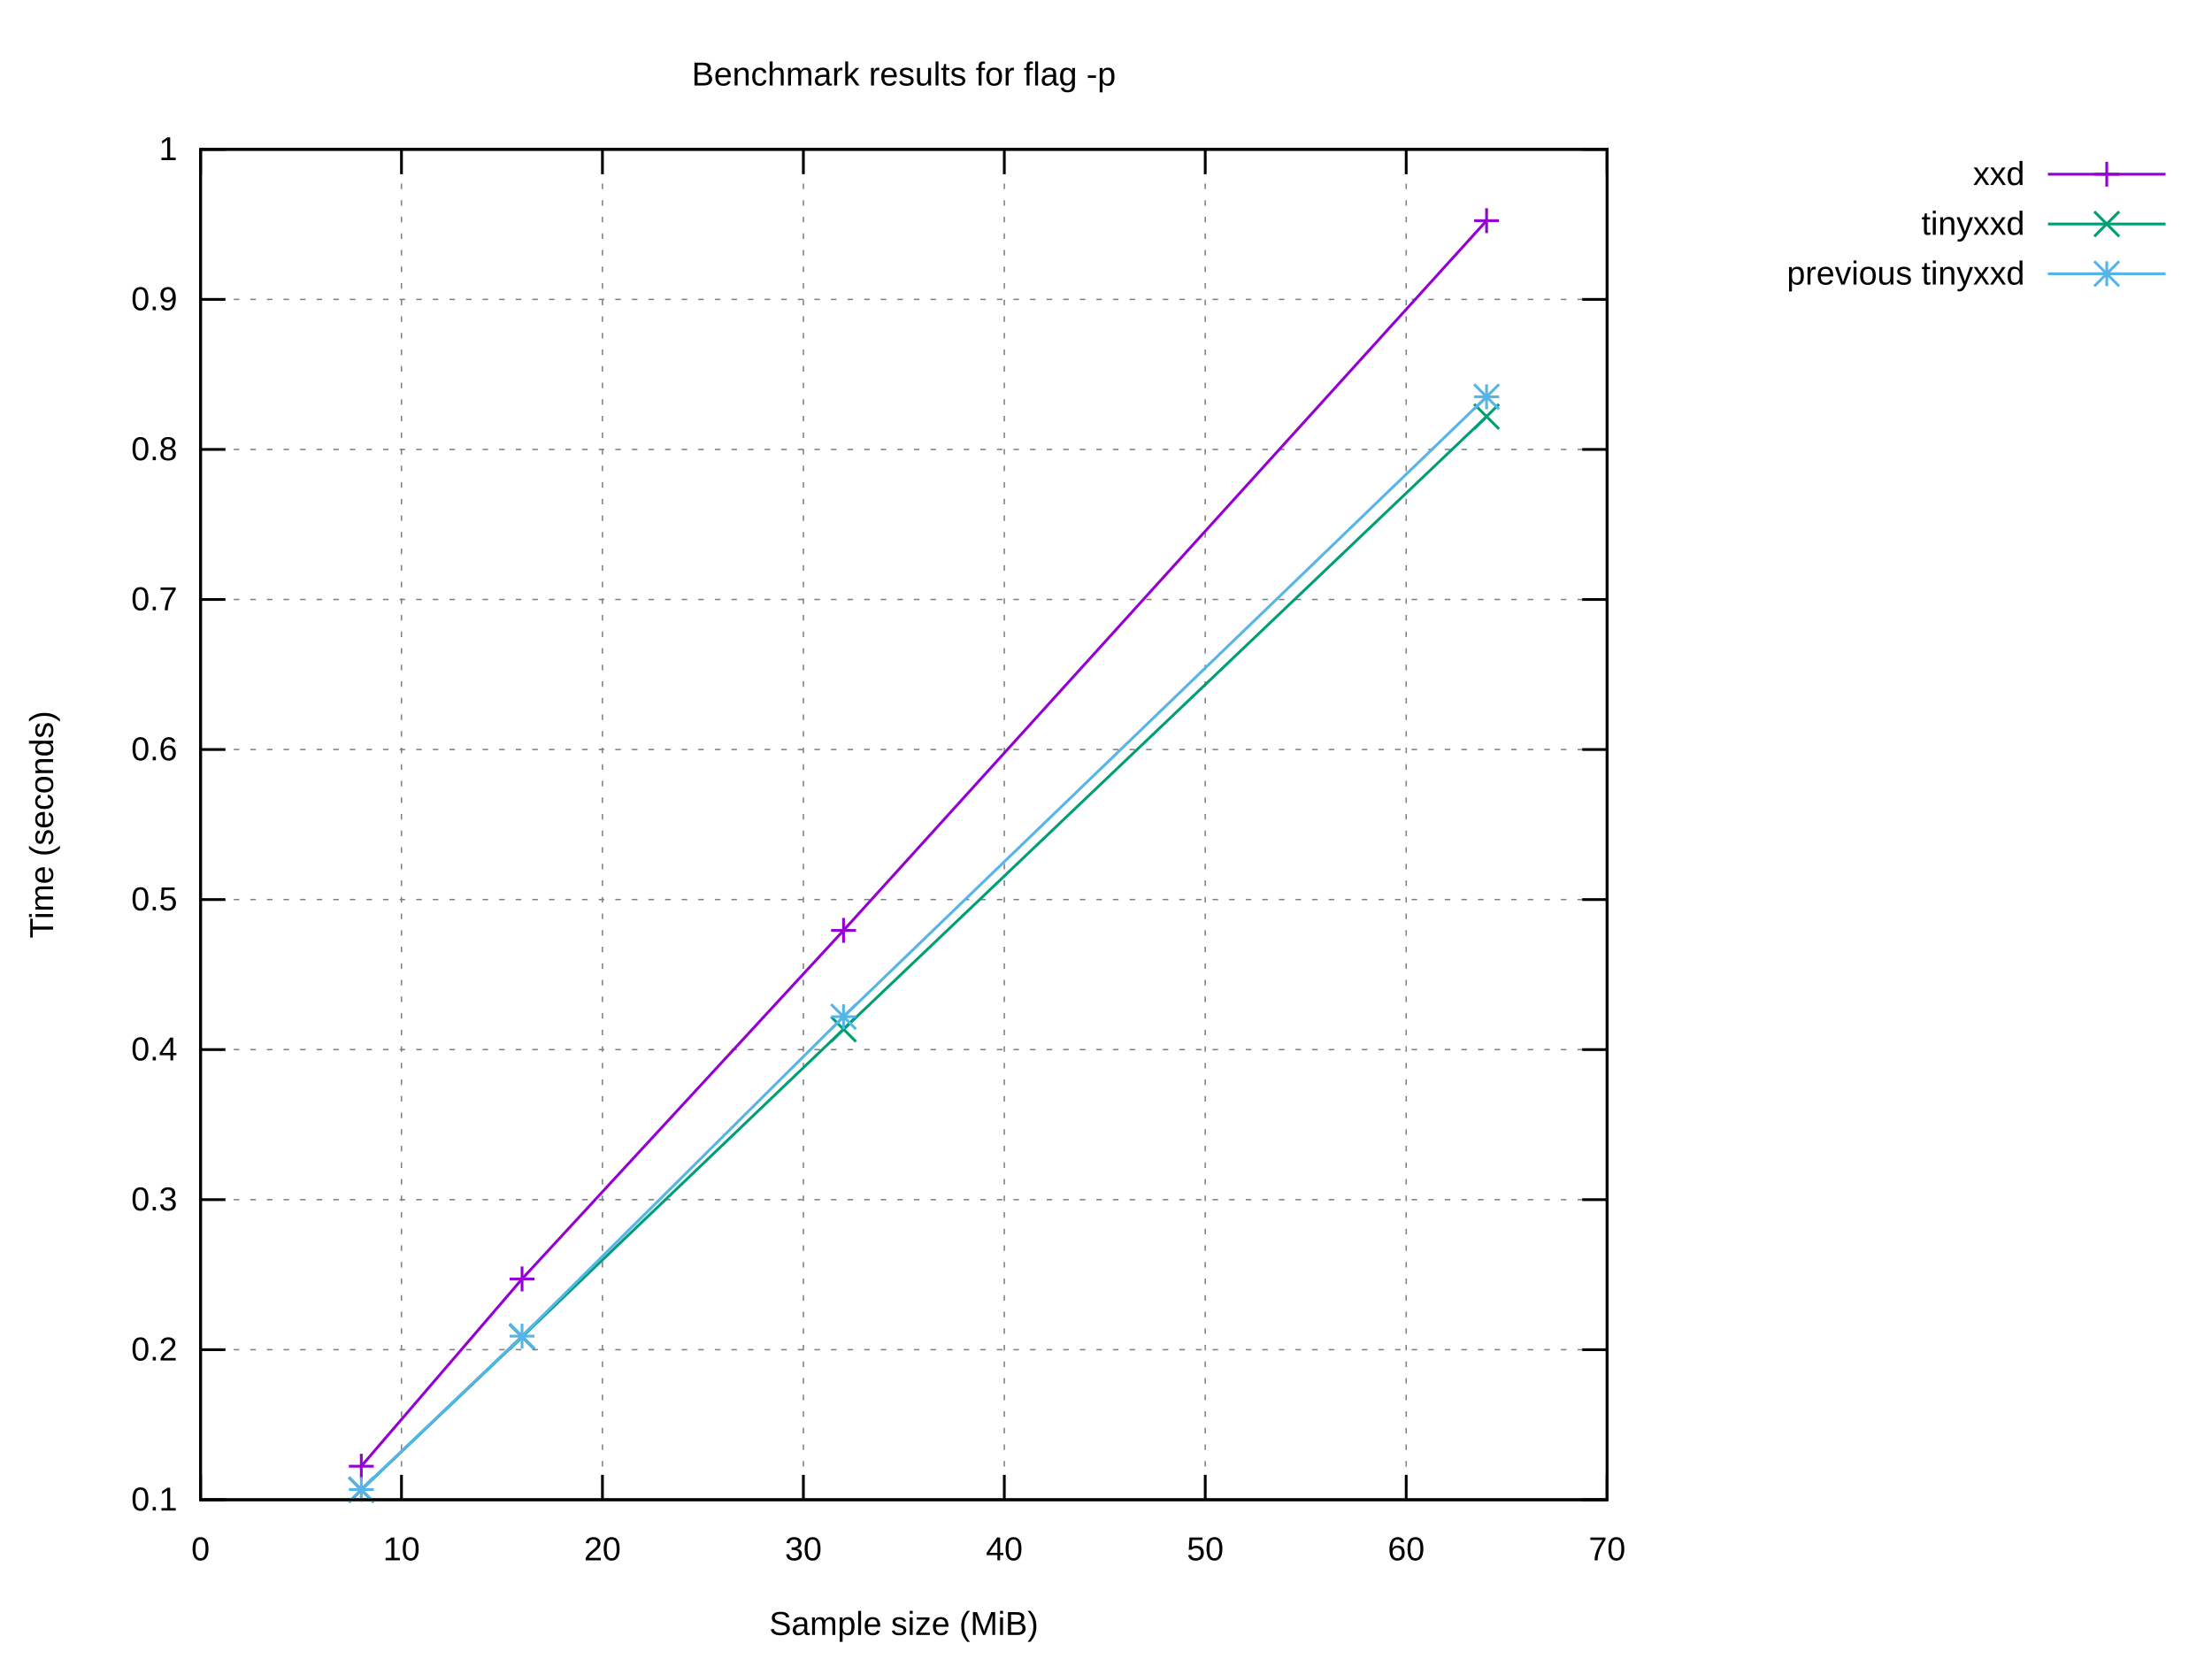
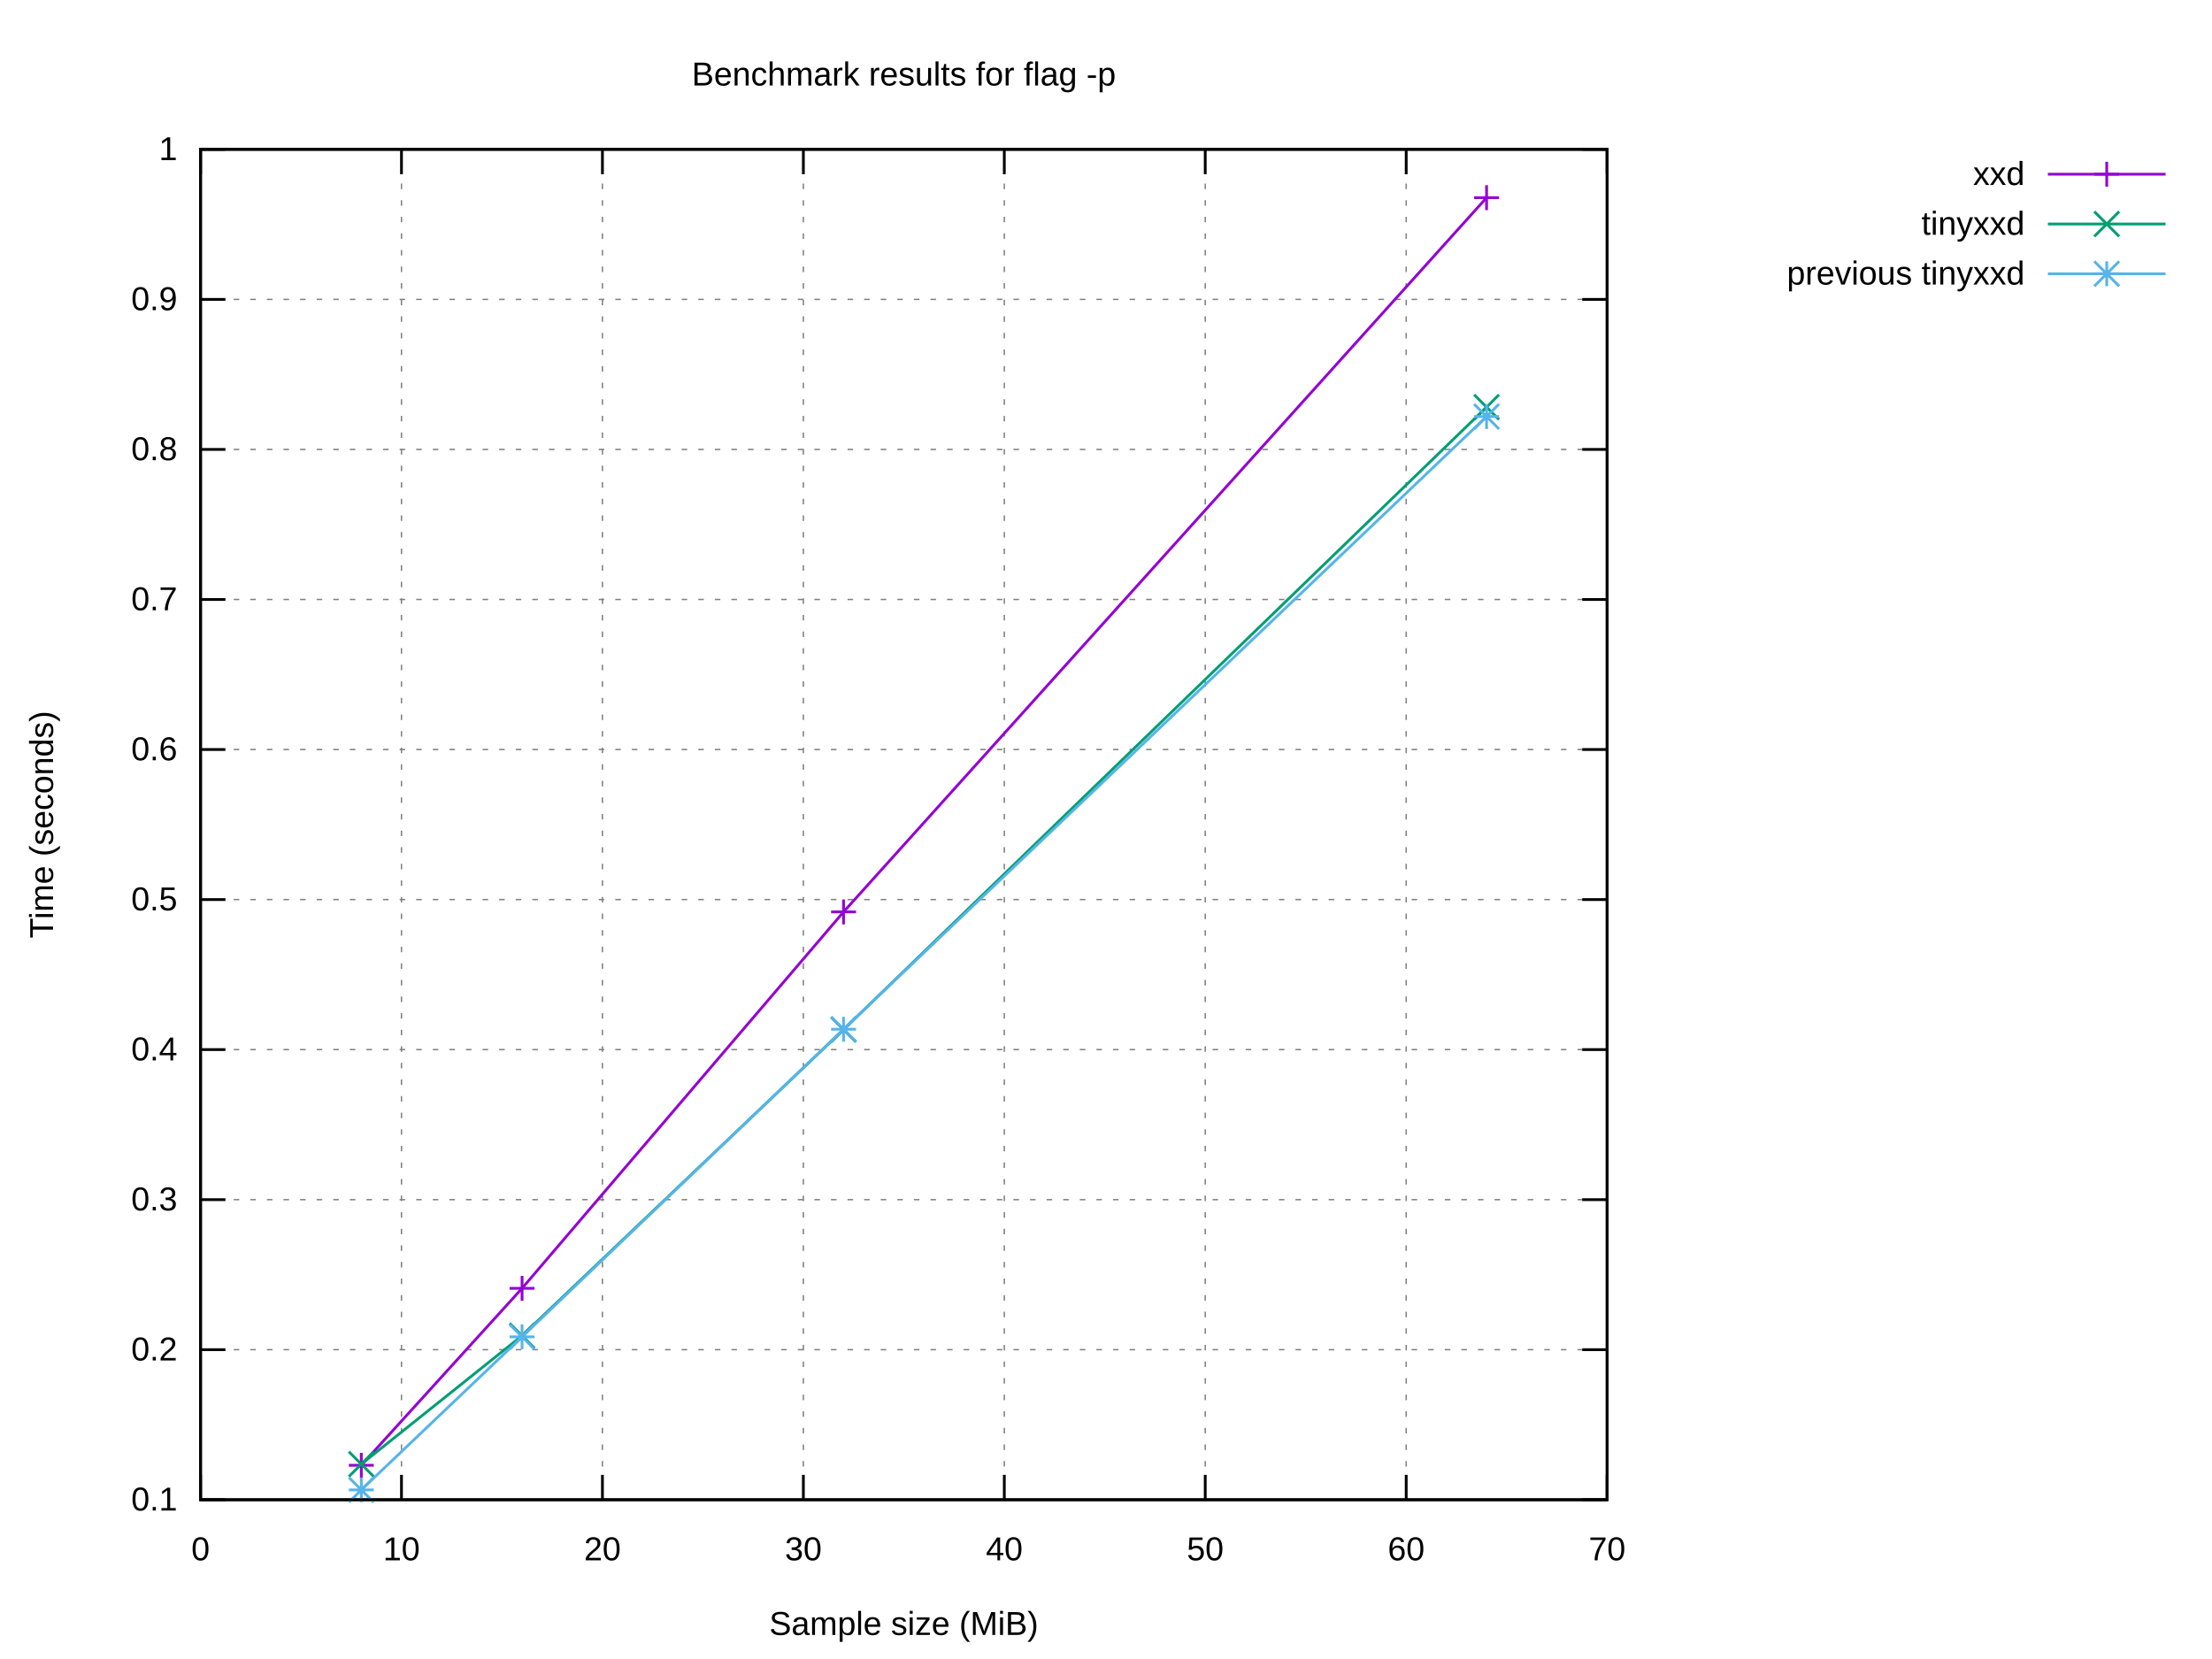
<svg xmlns="http://www.w3.org/2000/svg" xmlns:xlink="http://www.w3.org/1999/xlink" width="800" height="600" viewBox="0 0 800 600">
  <g id="gnuplot_canvas">
    <rect x="0" y="0" width="800" height="600" fill="#ffffff" />
    <defs>
      <circle id="gpDot" r="0.5" stroke-width="0.5" stroke="currentColor" />
      <path id="gpPt0" stroke-width="0.222" stroke="currentColor" d="M-1,0 h2 M0,-1 v2" />
      <path id="gpPt1" stroke-width="0.222" stroke="currentColor" d="M-1,-1 L1,1 M1,-1 L-1,1" />
      <path id="gpPt2" stroke-width="0.222" stroke="currentColor" d="M-1,0 L1,0 M0,-1 L0,1 M-1,-1 L1,1 M-1,1 L1,-1" />
      <rect id="gpPt3" stroke-width="0.222" stroke="currentColor" x="-1" y="-1" width="2" height="2" />
      <rect id="gpPt4" stroke-width="0.222" stroke="currentColor" fill="currentColor" x="-1" y="-1" width="2" height="2" />
      <circle id="gpPt5" stroke-width="0.222" stroke="currentColor" cx="0" cy="0" r="1" />
      <use xlink:href="#gpPt5" id="gpPt6" fill="currentColor" stroke="none" />
      <path id="gpPt7" stroke-width="0.222" stroke="currentColor" d="M0,-1.33 L-1.33,0.67 L1.33,0.67 z" />
      <use xlink:href="#gpPt7" id="gpPt8" fill="currentColor" stroke="none" />
      <use xlink:href="#gpPt7" id="gpPt9" stroke="currentColor" transform="rotate(180)" />
      <use xlink:href="#gpPt9" id="gpPt10" fill="currentColor" stroke="none" />
      <use xlink:href="#gpPt3" id="gpPt11" stroke="currentColor" transform="rotate(45)" />
      <use xlink:href="#gpPt11" id="gpPt12" fill="currentColor" stroke="none" />
      <path id="gpPt13" stroke-width="0.222" stroke="currentColor" d="M0,1.330 L1.265,0.411 L0.782,-1.067 L-0.782,-1.076 L-1.265,0.411 z" />
      <use xlink:href="#gpPt13" id="gpPt14" fill="currentColor" stroke="none" />
      <filter id="textbox" filterUnits="objectBoundingBox" x="0" y="0" height="1" width="1">
        <feFlood flood-color="#FFFFFF" flood-opacity="1" result="bgnd" />
        <feComposite in="SourceGraphic" in2="bgnd" operator="atop" />
      </filter>
      <filter id="greybox" filterUnits="objectBoundingBox" x="0" y="0" height="1" width="1">
        <feFlood flood-color="lightgrey" flood-opacity="1" result="grey" />
        <feComposite in="SourceGraphic" in2="grey" operator="atop" />
      </filter>
    </defs>
    <g fill="none" color="#FFFFFF" stroke="currentColor" stroke-width="1.00" stroke-linecap="butt" stroke-linejoin="miter">
</g>
    <g fill="none" color="black" stroke="currentColor" stroke-width="1.00" stroke-linecap="butt" stroke-linejoin="miter">
</g>
    <g fill="none" color="black" stroke="black" stroke-width="0.50" stroke-linecap="butt" stroke-linejoin="miter">
</g>
    <g fill="none" color="gray" stroke="currentColor" stroke-width="0.50" stroke-linecap="butt" stroke-linejoin="miter">
      <path stroke="gray" stroke-dasharray="2,4" class="gridline" d="M72.53,542.40 L581.24,542.40  " />
    </g>
    <g fill="none" color="gray" stroke="gray" stroke-width="1.00" stroke-linecap="butt" stroke-linejoin="miter">
</g>
    <g fill="none" color="black" stroke="currentColor" stroke-width="1.00" stroke-linecap="butt" stroke-linejoin="miter">
      <path stroke="black" d="M72.53,542.40 L81.53,542.40 M581.24,542.40 L572.24,542.40  " />
      <g transform="translate(64.14,546.30)" stroke="none" fill="black" font-family="Arial" font-size="12.00" text-anchor="end">
        <text>
          <tspan font-family="Arial"> 0.1</tspan>
        </text>
      </g>
    </g>
    <g fill="none" color="black" stroke="currentColor" stroke-width="1.00" stroke-linecap="butt" stroke-linejoin="miter">
</g>
    <g fill="none" color="black" stroke="black" stroke-width="0.50" stroke-linecap="butt" stroke-linejoin="miter">
</g>
    <g fill="none" color="gray" stroke="currentColor" stroke-width="0.50" stroke-linecap="butt" stroke-linejoin="miter">
      <path stroke="gray" stroke-dasharray="2,4" class="gridline" d="M72.53,488.13 L581.24,488.13  " />
    </g>
    <g fill="none" color="gray" stroke="gray" stroke-width="1.00" stroke-linecap="butt" stroke-linejoin="miter">
</g>
    <g fill="none" color="black" stroke="currentColor" stroke-width="1.00" stroke-linecap="butt" stroke-linejoin="miter">
      <path stroke="black" d="M72.53,488.13 L81.53,488.13 M581.24,488.13 L572.24,488.13  " />
      <g transform="translate(64.14,492.03)" stroke="none" fill="black" font-family="Arial" font-size="12.00" text-anchor="end">
        <text>
          <tspan font-family="Arial"> 0.2</tspan>
        </text>
      </g>
    </g>
    <g fill="none" color="black" stroke="currentColor" stroke-width="1.00" stroke-linecap="butt" stroke-linejoin="miter">
</g>
    <g fill="none" color="black" stroke="black" stroke-width="0.50" stroke-linecap="butt" stroke-linejoin="miter">
</g>
    <g fill="none" color="gray" stroke="currentColor" stroke-width="0.50" stroke-linecap="butt" stroke-linejoin="miter">
      <path stroke="gray" stroke-dasharray="2,4" class="gridline" d="M72.53,433.87 L581.24,433.87  " />
    </g>
    <g fill="none" color="gray" stroke="gray" stroke-width="1.00" stroke-linecap="butt" stroke-linejoin="miter">
</g>
    <g fill="none" color="black" stroke="currentColor" stroke-width="1.00" stroke-linecap="butt" stroke-linejoin="miter">
      <path stroke="black" d="M72.53,433.87 L81.53,433.87 M581.24,433.87 L572.24,433.87  " />
      <g transform="translate(64.14,437.77)" stroke="none" fill="black" font-family="Arial" font-size="12.00" text-anchor="end">
        <text>
          <tspan font-family="Arial"> 0.3</tspan>
        </text>
      </g>
    </g>
    <g fill="none" color="black" stroke="currentColor" stroke-width="1.00" stroke-linecap="butt" stroke-linejoin="miter">
</g>
    <g fill="none" color="black" stroke="black" stroke-width="0.50" stroke-linecap="butt" stroke-linejoin="miter">
</g>
    <g fill="none" color="gray" stroke="currentColor" stroke-width="0.50" stroke-linecap="butt" stroke-linejoin="miter">
      <path stroke="gray" stroke-dasharray="2,4" class="gridline" d="M72.53,379.60 L581.24,379.60  " />
    </g>
    <g fill="none" color="gray" stroke="gray" stroke-width="1.00" stroke-linecap="butt" stroke-linejoin="miter">
</g>
    <g fill="none" color="black" stroke="currentColor" stroke-width="1.00" stroke-linecap="butt" stroke-linejoin="miter">
      <path stroke="black" d="M72.53,379.60 L81.53,379.60 M581.24,379.60 L572.24,379.60  " />
      <g transform="translate(64.14,383.50)" stroke="none" fill="black" font-family="Arial" font-size="12.00" text-anchor="end">
        <text>
          <tspan font-family="Arial"> 0.4</tspan>
        </text>
      </g>
    </g>
    <g fill="none" color="black" stroke="currentColor" stroke-width="1.00" stroke-linecap="butt" stroke-linejoin="miter">
</g>
    <g fill="none" color="black" stroke="black" stroke-width="0.50" stroke-linecap="butt" stroke-linejoin="miter">
</g>
    <g fill="none" color="gray" stroke="currentColor" stroke-width="0.50" stroke-linecap="butt" stroke-linejoin="miter">
      <path stroke="gray" stroke-dasharray="2,4" class="gridline" d="M72.53,325.34 L581.24,325.34  " />
    </g>
    <g fill="none" color="gray" stroke="gray" stroke-width="1.00" stroke-linecap="butt" stroke-linejoin="miter">
</g>
    <g fill="none" color="black" stroke="currentColor" stroke-width="1.00" stroke-linecap="butt" stroke-linejoin="miter">
      <path stroke="black" d="M72.53,325.34 L81.53,325.34 M581.24,325.34 L572.24,325.34  " />
      <g transform="translate(64.14,329.24)" stroke="none" fill="black" font-family="Arial" font-size="12.00" text-anchor="end">
        <text>
          <tspan font-family="Arial"> 0.5</tspan>
        </text>
      </g>
    </g>
    <g fill="none" color="black" stroke="currentColor" stroke-width="1.00" stroke-linecap="butt" stroke-linejoin="miter">
</g>
    <g fill="none" color="black" stroke="black" stroke-width="0.50" stroke-linecap="butt" stroke-linejoin="miter">
</g>
    <g fill="none" color="gray" stroke="currentColor" stroke-width="0.50" stroke-linecap="butt" stroke-linejoin="miter">
      <path stroke="gray" stroke-dasharray="2,4" class="gridline" d="M72.53,271.07 L581.24,271.07  " />
    </g>
    <g fill="none" color="gray" stroke="gray" stroke-width="1.00" stroke-linecap="butt" stroke-linejoin="miter">
</g>
    <g fill="none" color="black" stroke="currentColor" stroke-width="1.00" stroke-linecap="butt" stroke-linejoin="miter">
      <path stroke="black" d="M72.53,271.07 L81.53,271.07 M581.24,271.07 L572.24,271.07  " />
      <g transform="translate(64.14,274.97)" stroke="none" fill="black" font-family="Arial" font-size="12.00" text-anchor="end">
        <text>
          <tspan font-family="Arial"> 0.6</tspan>
        </text>
      </g>
    </g>
    <g fill="none" color="black" stroke="currentColor" stroke-width="1.00" stroke-linecap="butt" stroke-linejoin="miter">
</g>
    <g fill="none" color="black" stroke="black" stroke-width="0.50" stroke-linecap="butt" stroke-linejoin="miter">
</g>
    <g fill="none" color="gray" stroke="currentColor" stroke-width="0.50" stroke-linecap="butt" stroke-linejoin="miter">
      <path stroke="gray" stroke-dasharray="2,4" class="gridline" d="M72.53,216.81 L581.24,216.81  " />
    </g>
    <g fill="none" color="gray" stroke="gray" stroke-width="1.00" stroke-linecap="butt" stroke-linejoin="miter">
</g>
    <g fill="none" color="black" stroke="currentColor" stroke-width="1.00" stroke-linecap="butt" stroke-linejoin="miter">
      <path stroke="black" d="M72.53,216.81 L81.53,216.81 M581.24,216.81 L572.24,216.81  " />
      <g transform="translate(64.14,220.71)" stroke="none" fill="black" font-family="Arial" font-size="12.00" text-anchor="end">
        <text>
          <tspan font-family="Arial"> 0.7</tspan>
        </text>
      </g>
    </g>
    <g fill="none" color="black" stroke="currentColor" stroke-width="1.00" stroke-linecap="butt" stroke-linejoin="miter">
</g>
    <g fill="none" color="black" stroke="black" stroke-width="0.50" stroke-linecap="butt" stroke-linejoin="miter">
</g>
    <g fill="none" color="gray" stroke="currentColor" stroke-width="0.50" stroke-linecap="butt" stroke-linejoin="miter">
      <path stroke="gray" stroke-dasharray="2,4" class="gridline" d="M72.53,162.54 L581.24,162.54  " />
    </g>
    <g fill="none" color="gray" stroke="gray" stroke-width="1.00" stroke-linecap="butt" stroke-linejoin="miter">
</g>
    <g fill="none" color="black" stroke="currentColor" stroke-width="1.00" stroke-linecap="butt" stroke-linejoin="miter">
      <path stroke="black" d="M72.53,162.54 L81.53,162.54 M581.24,162.54 L572.24,162.54  " />
      <g transform="translate(64.14,166.44)" stroke="none" fill="black" font-family="Arial" font-size="12.00" text-anchor="end">
        <text>
          <tspan font-family="Arial"> 0.8</tspan>
        </text>
      </g>
    </g>
    <g fill="none" color="black" stroke="currentColor" stroke-width="1.00" stroke-linecap="butt" stroke-linejoin="miter">
</g>
    <g fill="none" color="black" stroke="black" stroke-width="0.50" stroke-linecap="butt" stroke-linejoin="miter">
</g>
    <g fill="none" color="gray" stroke="currentColor" stroke-width="0.50" stroke-linecap="butt" stroke-linejoin="miter">
      <path stroke="gray" stroke-dasharray="2,4" class="gridline" d="M72.53,108.28 L581.24,108.28  " />
    </g>
    <g fill="none" color="gray" stroke="gray" stroke-width="1.00" stroke-linecap="butt" stroke-linejoin="miter">
</g>
    <g fill="none" color="black" stroke="currentColor" stroke-width="1.00" stroke-linecap="butt" stroke-linejoin="miter">
      <path stroke="black" d="M72.53,108.28 L81.53,108.28 M581.24,108.28 L572.24,108.28  " />
      <g transform="translate(64.14,112.18)" stroke="none" fill="black" font-family="Arial" font-size="12.00" text-anchor="end">
        <text>
          <tspan font-family="Arial"> 0.9</tspan>
        </text>
      </g>
    </g>
    <g fill="none" color="black" stroke="currentColor" stroke-width="1.00" stroke-linecap="butt" stroke-linejoin="miter">
</g>
    <g fill="none" color="black" stroke="black" stroke-width="0.50" stroke-linecap="butt" stroke-linejoin="miter">
</g>
    <g fill="none" color="gray" stroke="currentColor" stroke-width="0.50" stroke-linecap="butt" stroke-linejoin="miter">
      <path stroke="gray" stroke-dasharray="2,4" class="gridline" d="M72.53,54.01 L581.24,54.01  " />
    </g>
    <g fill="none" color="gray" stroke="gray" stroke-width="1.00" stroke-linecap="butt" stroke-linejoin="miter">
</g>
    <g fill="none" color="black" stroke="currentColor" stroke-width="1.00" stroke-linecap="butt" stroke-linejoin="miter">
      <path stroke="black" d="M72.53,54.01 L81.53,54.01 M581.24,54.01 L572.24,54.01  " />
      <g transform="translate(64.14,57.91)" stroke="none" fill="black" font-family="Arial" font-size="12.00" text-anchor="end">
        <text>
          <tspan font-family="Arial"> 1</tspan>
        </text>
      </g>
    </g>
    <g fill="none" color="black" stroke="currentColor" stroke-width="1.00" stroke-linecap="butt" stroke-linejoin="miter">
</g>
    <g fill="none" color="black" stroke="black" stroke-width="0.50" stroke-linecap="butt" stroke-linejoin="miter">
</g>
    <g fill="none" color="gray" stroke="currentColor" stroke-width="0.50" stroke-linecap="butt" stroke-linejoin="miter">
      <path stroke="gray" stroke-dasharray="2,4" class="gridline" d="M72.53,542.40 L72.53,54.01  " />
    </g>
    <g fill="none" color="gray" stroke="gray" stroke-width="1.00" stroke-linecap="butt" stroke-linejoin="miter">
</g>
    <g fill="none" color="black" stroke="currentColor" stroke-width="1.00" stroke-linecap="butt" stroke-linejoin="miter">
      <path stroke="black" d="M72.53,542.40 L72.53,533.40 M72.53,54.01 L72.53,63.01  " />
      <g transform="translate(72.53,564.30)" stroke="none" fill="black" font-family="Arial" font-size="12.00" text-anchor="middle">
        <text>
          <tspan font-family="Arial"> 0</tspan>
        </text>
      </g>
    </g>
    <g fill="none" color="black" stroke="currentColor" stroke-width="1.00" stroke-linecap="butt" stroke-linejoin="miter">
</g>
    <g fill="none" color="black" stroke="black" stroke-width="0.50" stroke-linecap="butt" stroke-linejoin="miter">
</g>
    <g fill="none" color="gray" stroke="currentColor" stroke-width="0.50" stroke-linecap="butt" stroke-linejoin="miter">
      <path stroke="gray" stroke-dasharray="2,4" class="gridline" d="M145.20,542.40 L145.20,54.01  " />
    </g>
    <g fill="none" color="gray" stroke="gray" stroke-width="1.00" stroke-linecap="butt" stroke-linejoin="miter">
</g>
    <g fill="none" color="black" stroke="currentColor" stroke-width="1.00" stroke-linecap="butt" stroke-linejoin="miter">
      <path stroke="black" d="M145.20,542.40 L145.20,533.40 M145.20,54.01 L145.20,63.01  " />
      <g transform="translate(145.20,564.30)" stroke="none" fill="black" font-family="Arial" font-size="12.00" text-anchor="middle">
        <text>
          <tspan font-family="Arial"> 10</tspan>
        </text>
      </g>
    </g>
    <g fill="none" color="black" stroke="currentColor" stroke-width="1.00" stroke-linecap="butt" stroke-linejoin="miter">
</g>
    <g fill="none" color="black" stroke="black" stroke-width="0.50" stroke-linecap="butt" stroke-linejoin="miter">
</g>
    <g fill="none" color="gray" stroke="currentColor" stroke-width="0.50" stroke-linecap="butt" stroke-linejoin="miter">
      <path stroke="gray" stroke-dasharray="2,4" class="gridline" d="M217.88,542.40 L217.88,54.01  " />
    </g>
    <g fill="none" color="gray" stroke="gray" stroke-width="1.00" stroke-linecap="butt" stroke-linejoin="miter">
</g>
    <g fill="none" color="black" stroke="currentColor" stroke-width="1.00" stroke-linecap="butt" stroke-linejoin="miter">
      <path stroke="black" d="M217.88,542.40 L217.88,533.40 M217.88,54.01 L217.88,63.01  " />
      <g transform="translate(217.88,564.30)" stroke="none" fill="black" font-family="Arial" font-size="12.00" text-anchor="middle">
        <text>
          <tspan font-family="Arial"> 20</tspan>
        </text>
      </g>
    </g>
    <g fill="none" color="black" stroke="currentColor" stroke-width="1.00" stroke-linecap="butt" stroke-linejoin="miter">
</g>
    <g fill="none" color="black" stroke="black" stroke-width="0.50" stroke-linecap="butt" stroke-linejoin="miter">
</g>
    <g fill="none" color="gray" stroke="currentColor" stroke-width="0.50" stroke-linecap="butt" stroke-linejoin="miter">
      <path stroke="gray" stroke-dasharray="2,4" class="gridline" d="M290.55,542.40 L290.55,54.01  " />
    </g>
    <g fill="none" color="gray" stroke="gray" stroke-width="1.00" stroke-linecap="butt" stroke-linejoin="miter">
</g>
    <g fill="none" color="black" stroke="currentColor" stroke-width="1.00" stroke-linecap="butt" stroke-linejoin="miter">
      <path stroke="black" d="M290.55,542.40 L290.55,533.40 M290.55,54.01 L290.55,63.01  " />
      <g transform="translate(290.55,564.30)" stroke="none" fill="black" font-family="Arial" font-size="12.00" text-anchor="middle">
        <text>
          <tspan font-family="Arial"> 30</tspan>
        </text>
      </g>
    </g>
    <g fill="none" color="black" stroke="currentColor" stroke-width="1.00" stroke-linecap="butt" stroke-linejoin="miter">
</g>
    <g fill="none" color="black" stroke="black" stroke-width="0.50" stroke-linecap="butt" stroke-linejoin="miter">
</g>
    <g fill="none" color="gray" stroke="currentColor" stroke-width="0.50" stroke-linecap="butt" stroke-linejoin="miter">
      <path stroke="gray" stroke-dasharray="2,4" class="gridline" d="M363.22,542.40 L363.22,54.01  " />
    </g>
    <g fill="none" color="gray" stroke="gray" stroke-width="1.00" stroke-linecap="butt" stroke-linejoin="miter">
</g>
    <g fill="none" color="black" stroke="currentColor" stroke-width="1.00" stroke-linecap="butt" stroke-linejoin="miter">
      <path stroke="black" d="M363.22,542.40 L363.22,533.40 M363.22,54.01 L363.22,63.01  " />
      <g transform="translate(363.22,564.30)" stroke="none" fill="black" font-family="Arial" font-size="12.00" text-anchor="middle">
        <text>
          <tspan font-family="Arial"> 40</tspan>
        </text>
      </g>
    </g>
    <g fill="none" color="black" stroke="currentColor" stroke-width="1.00" stroke-linecap="butt" stroke-linejoin="miter">
</g>
    <g fill="none" color="black" stroke="black" stroke-width="0.50" stroke-linecap="butt" stroke-linejoin="miter">
</g>
    <g fill="none" color="gray" stroke="currentColor" stroke-width="0.50" stroke-linecap="butt" stroke-linejoin="miter">
      <path stroke="gray" stroke-dasharray="2,4" class="gridline" d="M435.89,542.40 L435.89,54.01  " />
    </g>
    <g fill="none" color="gray" stroke="gray" stroke-width="1.00" stroke-linecap="butt" stroke-linejoin="miter">
</g>
    <g fill="none" color="black" stroke="currentColor" stroke-width="1.00" stroke-linecap="butt" stroke-linejoin="miter">
      <path stroke="black" d="M435.89,542.40 L435.89,533.40 M435.89,54.01 L435.89,63.01  " />
      <g transform="translate(435.89,564.30)" stroke="none" fill="black" font-family="Arial" font-size="12.00" text-anchor="middle">
        <text>
          <tspan font-family="Arial"> 50</tspan>
        </text>
      </g>
    </g>
    <g fill="none" color="black" stroke="currentColor" stroke-width="1.00" stroke-linecap="butt" stroke-linejoin="miter">
</g>
    <g fill="none" color="black" stroke="black" stroke-width="0.50" stroke-linecap="butt" stroke-linejoin="miter">
</g>
    <g fill="none" color="gray" stroke="currentColor" stroke-width="0.50" stroke-linecap="butt" stroke-linejoin="miter">
      <path stroke="gray" stroke-dasharray="2,4" class="gridline" d="M508.57,542.40 L508.57,54.01  " />
    </g>
    <g fill="none" color="gray" stroke="gray" stroke-width="1.00" stroke-linecap="butt" stroke-linejoin="miter">
</g>
    <g fill="none" color="black" stroke="currentColor" stroke-width="1.00" stroke-linecap="butt" stroke-linejoin="miter">
      <path stroke="black" d="M508.57,542.40 L508.57,533.40 M508.57,54.01 L508.57,63.01  " />
      <g transform="translate(508.57,564.30)" stroke="none" fill="black" font-family="Arial" font-size="12.00" text-anchor="middle">
        <text>
          <tspan font-family="Arial"> 60</tspan>
        </text>
      </g>
    </g>
    <g fill="none" color="black" stroke="currentColor" stroke-width="1.00" stroke-linecap="butt" stroke-linejoin="miter">
</g>
    <g fill="none" color="black" stroke="black" stroke-width="0.50" stroke-linecap="butt" stroke-linejoin="miter">
</g>
    <g fill="none" color="gray" stroke="currentColor" stroke-width="0.50" stroke-linecap="butt" stroke-linejoin="miter">
      <path stroke="gray" stroke-dasharray="2,4" class="gridline" d="M581.24,542.40 L581.24,54.01  " />
    </g>
    <g fill="none" color="gray" stroke="gray" stroke-width="1.00" stroke-linecap="butt" stroke-linejoin="miter">
</g>
    <g fill="none" color="black" stroke="currentColor" stroke-width="1.00" stroke-linecap="butt" stroke-linejoin="miter">
      <path stroke="black" d="M581.24,542.40 L581.24,533.40 M581.24,54.01 L581.24,63.01  " />
      <g transform="translate(581.24,564.30)" stroke="none" fill="black" font-family="Arial" font-size="12.00" text-anchor="middle">
        <text>
          <tspan font-family="Arial"> 70</tspan>
        </text>
      </g>
    </g>
    <g fill="none" color="black" stroke="currentColor" stroke-width="1.00" stroke-linecap="butt" stroke-linejoin="miter">
</g>
    <g fill="none" color="black" stroke="currentColor" stroke-width="1.00" stroke-linecap="butt" stroke-linejoin="miter">
      <path stroke="black" d="M72.53,54.01 L72.53,542.40 L581.24,542.40 L581.24,54.01 L72.53,54.01 Z  " />
    </g>
    <g fill="none" color="black" stroke="currentColor" stroke-width="1.00" stroke-linecap="butt" stroke-linejoin="miter">
</g>
    <g id="gnuplot_plot_1">
      <g fill="none" color="black" stroke="currentColor" stroke-width="1.00" stroke-linecap="butt" stroke-linejoin="miter">
        <g transform="translate(732.26,66.91)" stroke="none" fill="black" font-family="Arial" font-size="12.00" text-anchor="end">
          <text>
            <tspan font-family="Arial">xxd</tspan>
          </text>
        </g>
      </g>
      <g fill="none" color="black" stroke="currentColor" stroke-width="1.00" stroke-linecap="butt" stroke-linejoin="miter">
-         <path stroke="rgb(148,   0, 211)" d="M740.65,63.01 L783.21,63.01 M537.64,79.80 L305.08,336.49 L188.81,462.55 L130.67,530.28  " />
-         <use xlink:href="#gpPt0" transform="translate(537.64,79.80) scale(4.50)" color="rgb(148,   0, 211)" />
-         <use xlink:href="#gpPt0" transform="translate(305.08,336.49) scale(4.50)" color="rgb(148,   0, 211)" />
-         <use xlink:href="#gpPt0" transform="translate(188.81,462.55) scale(4.50)" color="rgb(148,   0, 211)" />
-         <use xlink:href="#gpPt0" transform="translate(130.67,530.28) scale(4.50)" color="rgb(148,   0, 211)" />
+         <path stroke="rgb(148,   0, 211)" d="M740.65,63.01 L783.21,63.01 M537.64,71.49 L305.08,329.80 L188.81,465.94 L130.67,529.94  " />
+         <use xlink:href="#gpPt0" transform="translate(537.64,71.49) scale(4.50)" color="rgb(148,   0, 211)" />
+         <use xlink:href="#gpPt0" transform="translate(305.08,329.80) scale(4.50)" color="rgb(148,   0, 211)" />
+         <use xlink:href="#gpPt0" transform="translate(188.81,465.94) scale(4.50)" color="rgb(148,   0, 211)" />
+         <use xlink:href="#gpPt0" transform="translate(130.67,529.94) scale(4.50)" color="rgb(148,   0, 211)" />
        <use xlink:href="#gpPt0" transform="translate(761.93,63.01) scale(4.50)" color="rgb(148,   0, 211)" />
      </g>
    </g>
    <g id="gnuplot_plot_2">
      <g fill="none" color="black" stroke="currentColor" stroke-width="1.00" stroke-linecap="butt" stroke-linejoin="miter">
        <g transform="translate(732.26,84.91)" stroke="none" fill="black" font-family="Arial" font-size="12.00" text-anchor="end">
          <text>
            <tspan font-family="Arial">tinyxxd</tspan>
          </text>
        </g>
      </g>
      <g fill="none" color="black" stroke="currentColor" stroke-width="1.00" stroke-linecap="butt" stroke-linejoin="miter">
-         <path stroke="rgb(  0, 158, 115)" d="M740.65,81.01 L783.21,81.01 M537.64,150.65 L305.08,372.24 L188.81,483.48 L130.67,538.84  " />
-         <use xlink:href="#gpPt1" transform="translate(537.64,150.65) scale(4.50)" color="rgb(  0, 158, 115)" />
-         <use xlink:href="#gpPt1" transform="translate(305.08,372.24) scale(4.50)" color="rgb(  0, 158, 115)" />
-         <use xlink:href="#gpPt1" transform="translate(188.81,483.48) scale(4.50)" color="rgb(  0, 158, 115)" />
-         <use xlink:href="#gpPt1" transform="translate(130.67,538.84) scale(4.50)" color="rgb(  0, 158, 115)" />
+         <path stroke="rgb(  0, 158, 115)" d="M740.65,81.01 L783.21,81.01 M537.64,147.24 L305.08,372.37 L188.81,483.07 L130.67,529.53  " />
+         <use xlink:href="#gpPt1" transform="translate(537.64,147.24) scale(4.50)" color="rgb(  0, 158, 115)" />
+         <use xlink:href="#gpPt1" transform="translate(305.08,372.37) scale(4.50)" color="rgb(  0, 158, 115)" />
+         <use xlink:href="#gpPt1" transform="translate(188.81,483.07) scale(4.50)" color="rgb(  0, 158, 115)" />
+         <use xlink:href="#gpPt1" transform="translate(130.67,529.53) scale(4.50)" color="rgb(  0, 158, 115)" />
        <use xlink:href="#gpPt1" transform="translate(761.93,81.01) scale(4.50)" color="rgb(  0, 158, 115)" />
      </g>
    </g>
    <g id="gnuplot_plot_3">
      <g fill="none" color="black" stroke="currentColor" stroke-width="1.00" stroke-linecap="butt" stroke-linejoin="miter">
        <g transform="translate(732.26,102.91)" stroke="none" fill="black" font-family="Arial" font-size="12.00" text-anchor="end">
          <text>
            <tspan font-family="Arial">previous tinyxxd</tspan>
          </text>
        </g>
      </g>
      <g fill="none" color="black" stroke="currentColor" stroke-width="1.00" stroke-linecap="butt" stroke-linejoin="miter">
-         <path stroke="rgb( 86, 180, 233)" d="M740.65,99.01 L783.21,99.01 M537.64,143.50 L305.08,367.70 L188.81,483.24 L130.67,538.70  " />
-         <use xlink:href="#gpPt2" transform="translate(537.64,143.50) scale(4.50)" color="rgb( 86, 180, 233)" />
-         <use xlink:href="#gpPt2" transform="translate(305.08,367.70) scale(4.50)" color="rgb( 86, 180, 233)" />
-         <use xlink:href="#gpPt2" transform="translate(188.81,483.24) scale(4.50)" color="rgb( 86, 180, 233)" />
-         <use xlink:href="#gpPt2" transform="translate(130.67,538.70) scale(4.50)" color="rgb( 86, 180, 233)" />
+         <path stroke="rgb( 86, 180, 233)" d="M740.65,99.01 L783.21,99.01 M537.64,150.65 L305.08,372.24 L188.81,483.48 L130.67,538.84  " />
+         <use xlink:href="#gpPt2" transform="translate(537.64,150.65) scale(4.50)" color="rgb( 86, 180, 233)" />
+         <use xlink:href="#gpPt2" transform="translate(305.08,372.24) scale(4.50)" color="rgb( 86, 180, 233)" />
+         <use xlink:href="#gpPt2" transform="translate(188.81,483.48) scale(4.50)" color="rgb( 86, 180, 233)" />
+         <use xlink:href="#gpPt2" transform="translate(130.67,538.84) scale(4.50)" color="rgb( 86, 180, 233)" />
        <use xlink:href="#gpPt2" transform="translate(761.93,99.01) scale(4.50)" color="rgb( 86, 180, 233)" />
      </g>
    </g>
    <g fill="none" color="#FFFFFF" stroke="rgb( 86, 180, 233)" stroke-width="2.00" stroke-linecap="butt" stroke-linejoin="miter">
</g>
    <g fill="none" color="black" stroke="currentColor" stroke-width="2.00" stroke-linecap="butt" stroke-linejoin="miter">
</g>
    <g fill="none" color="black" stroke="black" stroke-width="1.00" stroke-linecap="butt" stroke-linejoin="miter">
</g>
    <g fill="none" color="black" stroke="currentColor" stroke-width="1.00" stroke-linecap="butt" stroke-linejoin="miter">
      <path stroke="black" d="M72.53,54.01 L72.53,542.40 L581.24,542.40 L581.24,54.01 L72.53,54.01 Z  " />
      <g transform="translate(19.18,298.21) rotate(270.00)" stroke="none" fill="black" font-family="Arial" font-size="12.00" text-anchor="middle">
        <text>
          <tspan font-family="Arial">Time (seconds)</tspan>
        </text>
      </g>
    </g>
    <g fill="none" color="black" stroke="currentColor" stroke-width="1.00" stroke-linecap="butt" stroke-linejoin="miter">
      <g transform="translate(326.88,591.30)" stroke="none" fill="black" font-family="Arial" font-size="12.00" text-anchor="middle">
        <text>
          <tspan font-family="Arial">Sample size (MiB)</tspan>
        </text>
      </g>
    </g>
    <g fill="none" color="black" stroke="currentColor" stroke-width="1.00" stroke-linecap="butt" stroke-linejoin="miter">
</g>
    <g fill="none" color="black" stroke="currentColor" stroke-width="1.00" stroke-linecap="butt" stroke-linejoin="miter">
      <g transform="translate(326.88,30.91)" stroke="none" fill="black" font-family="Arial" font-size="12.00" text-anchor="middle">
        <text>
          <tspan font-family="Arial">Benchmark results for flag -p</tspan>
        </text>
      </g>
    </g>
    <g fill="none" color="black" stroke="currentColor" stroke-width="1.00" stroke-linecap="butt" stroke-linejoin="miter">
</g>
  </g>
</svg>
